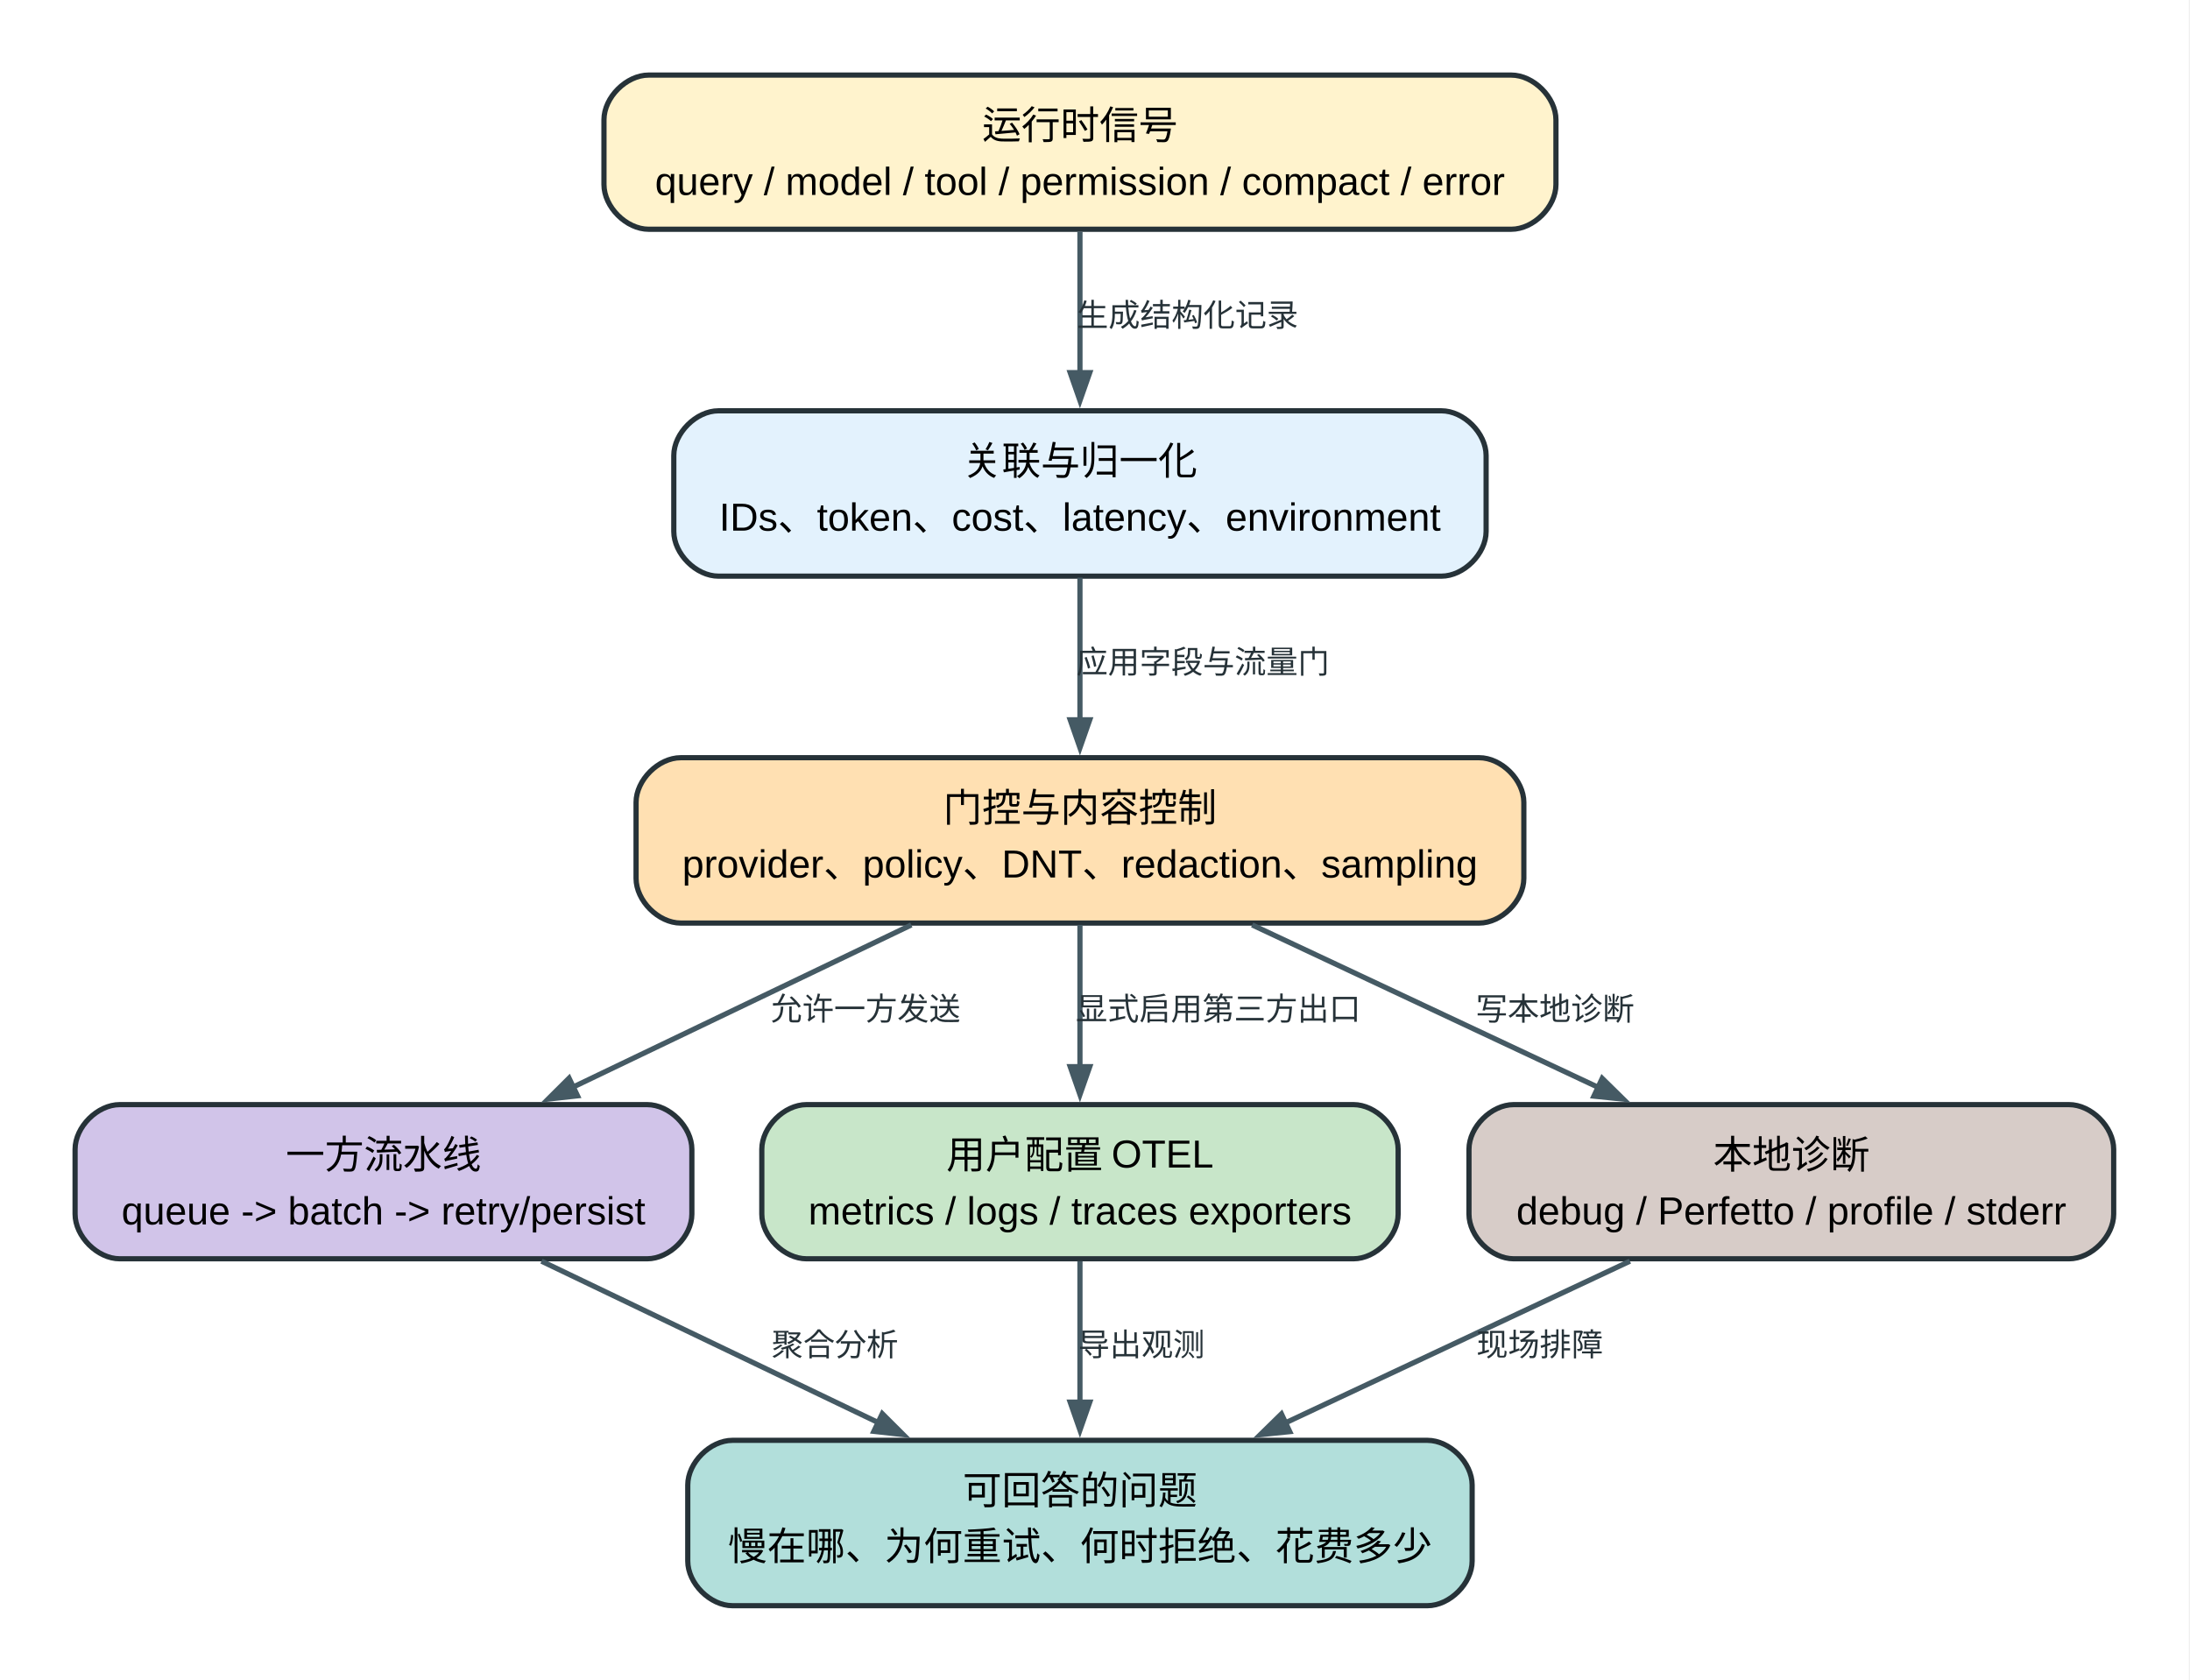
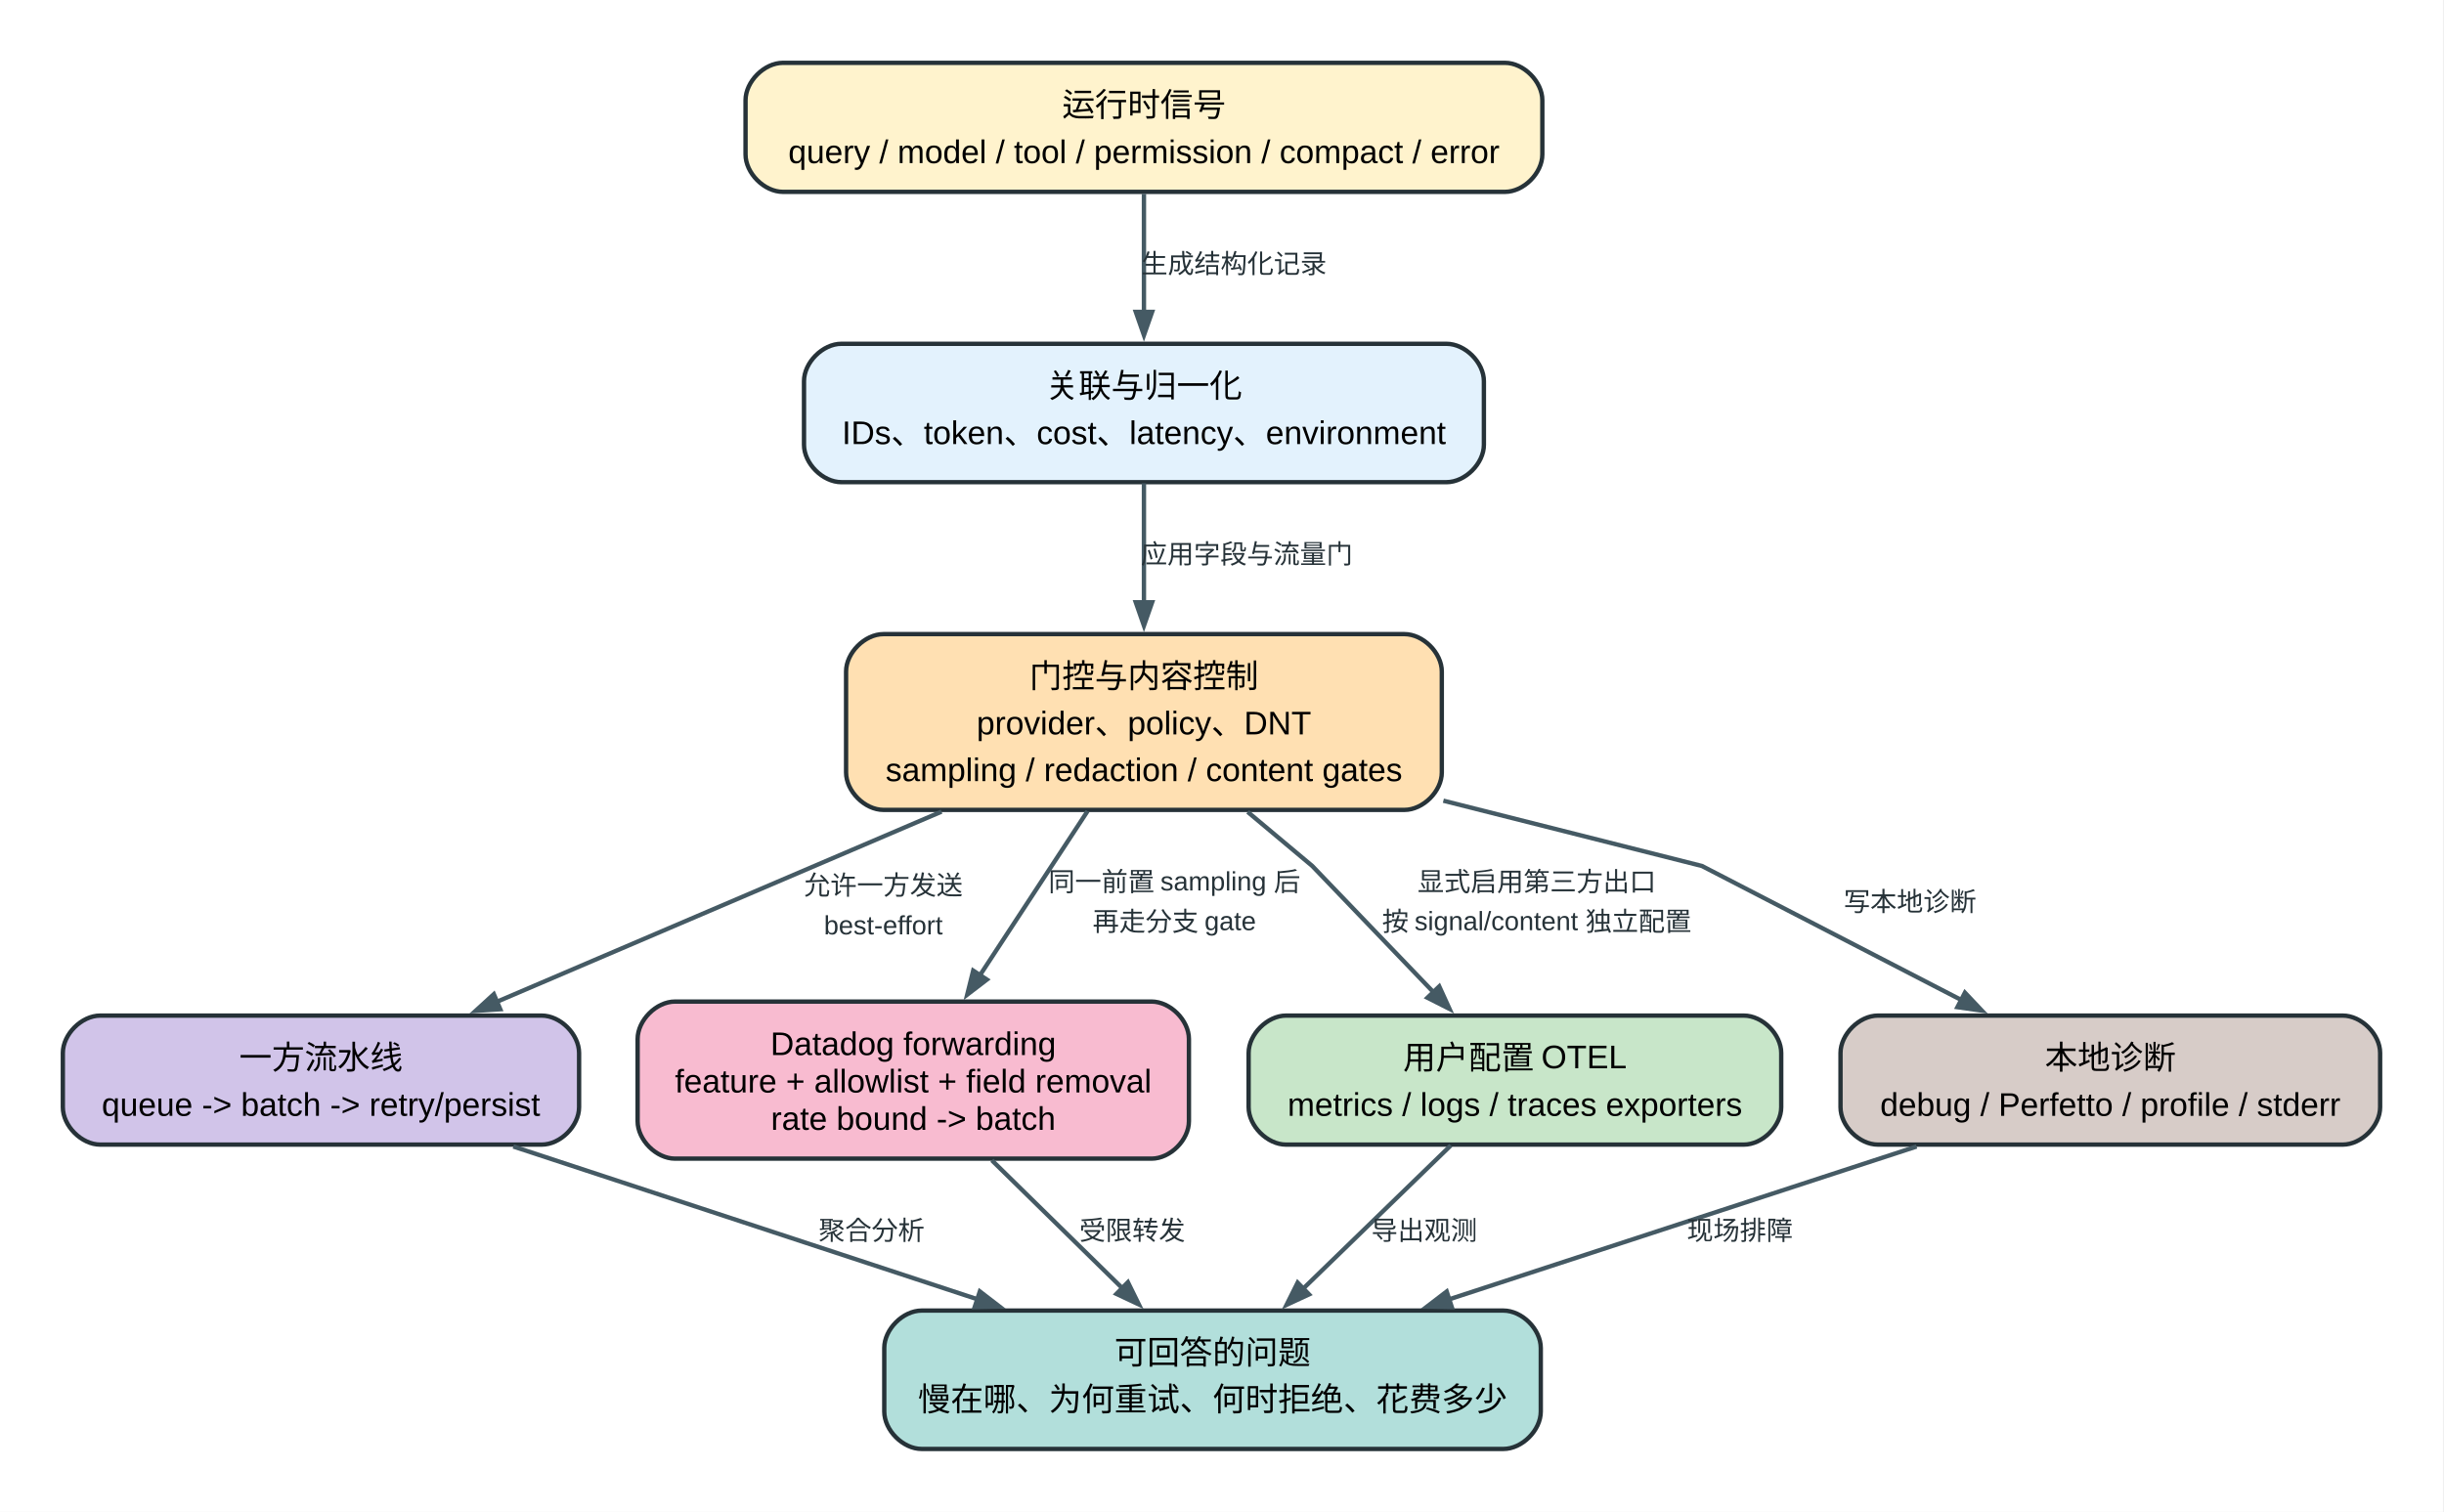
- <svg xmlns="http://www.w3.org/2000/svg" width="588pt" height="451pt" viewBox="0.00 0.00 588.00 451.00">
-   <g id="graph0" class="graph" transform="scale(1 1) rotate(0) translate(20.16 431.16)">
-     <polygon fill="#ffffff" stroke="none" points="-20.16,20.16 -20.16,-431.16 567.51,-431.16 567.51,20.16 -20.16,20.16" />
+ <svg xmlns="http://www.w3.org/2000/svg" width="784pt" height="485pt" viewBox="0.00 0.00 784.00 485.00">
+   <g id="graph0" class="graph" transform="scale(1 1) rotate(0) translate(20.16 464.91)">
+     <polygon fill="#ffffff" stroke="none" points="-20.16,20.16 -20.16,-464.91 763.51,-464.91 763.51,20.16 -20.16,20.16" />
    <g id="node1" class="node">
-       <path fill="#fff3cd" stroke="#263238" stroke-width="1.4" d="M385.6,-411C385.6,-411 154,-411 154,-411 148,-411 142,-405 142,-399 142,-399 142,-381.6 142,-381.6 142,-375.6 148,-369.6 154,-369.6 154,-369.6 385.6,-369.6 385.6,-369.6 391.6,-369.6 397.6,-375.6 397.6,-381.6 397.6,-381.6 397.6,-399 397.6,-399 397.6,-405 391.6,-411 385.6,-411" />
-       <text xml:space="preserve" text-anchor="middle" x="269.8" y="-393.82" font-family="Arial, PingFang SC, Microsoft YaHei" font-size="10.50">运行时信号</text>
-       <text xml:space="preserve" text-anchor="middle" x="269.8" y="-378.82" font-family="Arial, PingFang SC, Microsoft YaHei" font-size="10.50">query / model / tool / permission / compact / error</text>
+       <path fill="#fff3cd" stroke="#263238" stroke-width="1.4" d="M462.6,-444.75C462.6,-444.75 231,-444.75 231,-444.75 225,-444.75 219,-438.75 219,-432.75 219,-432.75 219,-415.35 219,-415.35 219,-409.35 225,-403.35 231,-403.35 231,-403.35 462.6,-403.35 462.6,-403.35 468.6,-403.35 474.6,-409.35 474.6,-415.35 474.6,-415.35 474.6,-432.75 474.6,-432.75 474.6,-438.75 468.6,-444.75 462.6,-444.75" />
+       <text xml:space="preserve" text-anchor="middle" x="346.8" y="-427.57" font-family="Arial, PingFang SC, Microsoft YaHei" font-size="10.50">运行时信号</text>
+       <text xml:space="preserve" text-anchor="middle" x="346.8" y="-412.57" font-family="Arial, PingFang SC, Microsoft YaHei" font-size="10.50">query / model / tool / permission / compact / error</text>
    </g>
    <g id="node2" class="node">
-       <path fill="#e3f2fd" stroke="#263238" stroke-width="1.4" d="M366.85,-320.85C366.85,-320.85 172.75,-320.85 172.75,-320.85 166.75,-320.85 160.75,-314.85 160.75,-308.85 160.75,-308.85 160.75,-288.45 160.75,-288.45 160.75,-282.45 166.75,-276.45 172.75,-276.45 172.75,-276.45 366.85,-276.45 366.85,-276.45 372.85,-276.45 378.85,-282.45 378.85,-288.45 378.85,-288.45 378.85,-308.85 378.85,-308.85 378.85,-314.85 372.85,-320.85 366.85,-320.85" />
-       <text xml:space="preserve" text-anchor="middle" x="269.8" y="-303.67" font-family="Arial, PingFang SC, Microsoft YaHei" font-size="10.50">关联与归一化</text>
-       <text xml:space="preserve" text-anchor="middle" x="269.8" y="-288.67" font-family="Arial, PingFang SC, Microsoft YaHei" font-size="10.50">IDs、token、cost、latency、environment</text>
+       <path fill="#e3f2fd" stroke="#263238" stroke-width="1.4" d="M443.85,-354.6C443.85,-354.6 249.75,-354.6 249.75,-354.6 243.75,-354.6 237.75,-348.6 237.75,-342.6 237.75,-342.6 237.75,-322.2 237.75,-322.2 237.75,-316.2 243.75,-310.2 249.75,-310.2 249.75,-310.2 443.85,-310.2 443.85,-310.2 449.85,-310.2 455.85,-316.2 455.85,-322.2 455.85,-322.2 455.85,-342.6 455.85,-342.6 455.85,-348.6 449.85,-354.6 443.85,-354.6" />
+       <text xml:space="preserve" text-anchor="middle" x="346.8" y="-337.42" font-family="Arial, PingFang SC, Microsoft YaHei" font-size="10.50">关联与归一化</text>
+       <text xml:space="preserve" text-anchor="middle" x="346.8" y="-322.42" font-family="Arial, PingFang SC, Microsoft YaHei" font-size="10.50">IDs、token、cost、latency、environment</text>
    </g>
    <g id="edge1" class="edge">
-       <path fill="none" stroke="#455a64" stroke-width="1.4" d="M269.8,-368.96C269.8,-357.68 269.8,-343.41 269.8,-330.76" />
-       <polygon fill="#455a64" stroke="#455a64" stroke-width="1.4" points="272.43,-331.1 269.8,-323.6 267.18,-331.1 272.43,-331.1" />
-       <text xml:space="preserve" text-anchor="middle" x="298.68" y="-343.52" font-family="Arial, PingFang SC, Microsoft YaHei" font-size="8.50" fill="#263238">生成结构化记录</text>
+       <path fill="none" stroke="#455a64" stroke-width="1.4" d="M346.8,-402.71C346.8,-391.43 346.8,-377.16 346.8,-364.51" />
+       <polygon fill="#455a64" stroke="#455a64" stroke-width="1.4" points="349.43,-364.85 346.8,-357.35 344.18,-364.85 349.43,-364.85" />
+       <text xml:space="preserve" text-anchor="middle" x="375.68" y="-377.27" font-family="Arial, PingFang SC, Microsoft YaHei" font-size="8.50" fill="#263238">生成结构化记录</text>
    </g>
    <g id="node3" class="node">
-       <path fill="#ffe0b2" stroke="#263238" stroke-width="1.4" d="M376.98,-227.7C376.98,-227.7 162.62,-227.7 162.62,-227.7 156.62,-227.7 150.62,-221.7 150.62,-215.7 150.62,-215.7 150.62,-195.3 150.62,-195.3 150.62,-189.3 156.62,-183.3 162.62,-183.3 162.62,-183.3 376.98,-183.3 376.98,-183.3 382.98,-183.3 388.98,-189.3 388.98,-195.3 388.98,-195.3 388.98,-215.7 388.98,-215.7 388.98,-221.7 382.98,-227.7 376.98,-227.7" />
-       <text xml:space="preserve" text-anchor="middle" x="269.8" y="-210.53" font-family="Arial, PingFang SC, Microsoft YaHei" font-size="10.50">门控与内容控制</text>
-       <text xml:space="preserve" text-anchor="middle" x="269.8" y="-195.53" font-family="Arial, PingFang SC, Microsoft YaHei" font-size="10.50">provider、policy、DNT、redaction、sampling</text>
+       <path fill="#ffe0b2" stroke="#263238" stroke-width="1.4" d="M430.35,-261.45C430.35,-261.45 263.25,-261.45 263.25,-261.45 257.25,-261.45 251.25,-255.45 251.25,-249.45 251.25,-249.45 251.25,-217.05 251.25,-217.05 251.25,-211.05 257.25,-205.05 263.25,-205.05 263.25,-205.05 430.35,-205.05 430.35,-205.05 436.35,-205.05 442.35,-211.05 442.35,-217.05 442.35,-217.05 442.35,-249.45 442.35,-249.45 442.35,-255.45 436.35,-261.45 430.35,-261.45" />
+       <text xml:space="preserve" text-anchor="middle" x="346.8" y="-244.28" font-family="Arial, PingFang SC, Microsoft YaHei" font-size="10.50">门控与内容控制</text>
+       <text xml:space="preserve" text-anchor="middle" x="346.8" y="-229.28" font-family="Arial, PingFang SC, Microsoft YaHei" font-size="10.50">provider、policy、DNT</text>
+       <text xml:space="preserve" text-anchor="middle" x="346.8" y="-214.28" font-family="Arial, PingFang SC, Microsoft YaHei" font-size="10.50">sampling / redaction / content gates</text>
    </g>
    <g id="edge2" class="edge">
-       <path fill="none" stroke="#455a64" stroke-width="1.4" d="M269.8,-276.05C269.8,-264.55 269.8,-250.21 269.8,-237.55" />
-       <polygon fill="#455a64" stroke="#455a64" stroke-width="1.4" points="272.43,-237.88 269.8,-230.38 267.18,-237.88 272.43,-237.88" />
-       <text xml:space="preserve" text-anchor="middle" x="302.8" y="-250.38" font-family="Arial, PingFang SC, Microsoft YaHei" font-size="8.50" fill="#263238">应用字段与流量门</text>
+       <path fill="none" stroke="#455a64" stroke-width="1.4" d="M346.8,-309.84C346.8,-298.61 346.8,-284.57 346.8,-271.64" />
+       <polygon fill="#455a64" stroke="#455a64" stroke-width="1.4" points="349.43,-271.65 346.8,-264.15 344.18,-271.65 349.43,-271.65" />
+       <text xml:space="preserve" text-anchor="middle" x="379.8" y="-284.12" font-family="Arial, PingFang SC, Microsoft YaHei" font-size="8.50" fill="#263238">应用字段与流量门</text>
    </g>
    <g id="node4" class="node">
-       <path fill="#d1c4e9" stroke="#263238" stroke-width="1.4" d="M153.6,-134.55C153.6,-134.55 12,-134.55 12,-134.55 6,-134.55 0,-128.55 0,-122.55 0,-122.55 0,-105.15 0,-105.15 0,-99.15 6,-93.15 12,-93.15 12,-93.15 153.6,-93.15 153.6,-93.15 159.6,-93.15 165.6,-99.15 165.6,-105.15 165.6,-105.15 165.6,-122.55 165.6,-122.55 165.6,-128.55 159.6,-134.55 153.6,-134.55" />
-       <text xml:space="preserve" text-anchor="middle" x="82.8" y="-117.38" font-family="Arial, PingFang SC, Microsoft YaHei" font-size="10.50">一方流水线</text>
-       <text xml:space="preserve" text-anchor="middle" x="82.8" y="-102.38" font-family="Arial, PingFang SC, Microsoft YaHei" font-size="10.50">queue -&gt; batch -&gt; retry/persist</text>
+       <path fill="#d1c4e9" stroke="#263238" stroke-width="1.4" d="M153.6,-139.05C153.6,-139.05 12,-139.05 12,-139.05 6,-139.05 0,-133.05 0,-127.05 0,-127.05 0,-109.65 0,-109.65 0,-103.65 6,-97.65 12,-97.65 12,-97.65 153.6,-97.65 153.6,-97.65 159.6,-97.65 165.6,-103.65 165.6,-109.65 165.6,-109.65 165.6,-127.05 165.6,-127.05 165.6,-133.05 159.6,-139.05 153.6,-139.05" />
+       <text xml:space="preserve" text-anchor="middle" x="82.8" y="-121.88" font-family="Arial, PingFang SC, Microsoft YaHei" font-size="10.50">一方流水线</text>
+       <text xml:space="preserve" text-anchor="middle" x="82.8" y="-106.88" font-family="Arial, PingFang SC, Microsoft YaHei" font-size="10.50">queue -&gt; batch -&gt; retry/persist</text>
    </g>
    <g id="edge3" class="edge">
-       <path fill="none" stroke="#455a64" stroke-width="1.4" d="M224.53,-182.8C197.1,-169.65 162.05,-152.84 133.67,-139.24" />
-       <polygon fill="#455a64" stroke="#455a64" stroke-width="1.4" points="134.9,-136.91 127,-136.04 132.63,-141.65 134.9,-136.91" />
-       <text xml:space="preserve" text-anchor="middle" x="212.25" y="-157.23" font-family="Arial, PingFang SC, Microsoft YaHei" font-size="8.50" fill="#263238">允许一方发送</text>
+       <path fill="none" stroke="#455a64" stroke-width="1.4" d="M281.88,-204.49C238.12,-185.77 180.97,-161.33 139.13,-143.44" />
+       <polygon fill="#455a64" stroke="#455a64" stroke-width="1.4" points="140.32,-141.09 132.39,-140.56 138.26,-145.92 140.32,-141.09" />
+       <text xml:space="preserve" text-anchor="middle" x="263.2" y="-177.85" font-family="Arial, PingFang SC, Microsoft YaHei" font-size="8.50" fill="#263238">允许一方发送</text>
+       <text xml:space="preserve" text-anchor="middle" x="263.2" y="-165.1" font-family="Arial, PingFang SC, Microsoft YaHei" font-size="8.50" fill="#263238">best-effort</text>
    </g>
    <g id="node5" class="node">
-       <path fill="#c8e6c9" stroke="#263238" stroke-width="1.4" d="M343.23,-134.55C343.23,-134.55 196.38,-134.55 196.38,-134.55 190.38,-134.55 184.38,-128.55 184.38,-122.55 184.38,-122.55 184.38,-105.15 184.38,-105.15 184.38,-99.15 190.38,-93.15 196.38,-93.15 196.38,-93.15 343.23,-93.15 343.23,-93.15 349.23,-93.15 355.23,-99.15 355.23,-105.15 355.23,-105.15 355.23,-122.55 355.23,-122.55 355.23,-128.55 349.23,-134.55 343.23,-134.55" />
-       <text xml:space="preserve" text-anchor="middle" x="269.8" y="-117.38" font-family="Arial, PingFang SC, Microsoft YaHei" font-size="10.50">用户配置 OTEL</text>
-       <text xml:space="preserve" text-anchor="middle" x="269.8" y="-102.38" font-family="Arial, PingFang SC, Microsoft YaHei" font-size="10.50">metrics / logs / traces exporters</text>
+       <path fill="#f8bbd0" stroke="#263238" stroke-width="1.4" d="M349.23,-143.55C349.23,-143.55 196.38,-143.55 196.38,-143.55 190.38,-143.55 184.38,-137.55 184.38,-131.55 184.38,-131.55 184.38,-105.15 184.38,-105.15 184.38,-99.15 190.38,-93.15 196.38,-93.15 196.38,-93.15 349.23,-93.15 349.23,-93.15 355.23,-93.15 361.23,-99.15 361.23,-105.15 361.23,-105.15 361.23,-131.55 361.23,-131.55 361.23,-137.55 355.23,-143.55 349.23,-143.55" />
+       <text xml:space="preserve" text-anchor="middle" x="272.8" y="-126.38" font-family="Arial, PingFang SC, Microsoft YaHei" font-size="10.50">Datadog forwarding</text>
+       <text xml:space="preserve" text-anchor="middle" x="272.8" y="-114.38" font-family="Arial, PingFang SC, Microsoft YaHei" font-size="10.50">feature + allowlist + field removal</text>
+       <text xml:space="preserve" text-anchor="middle" x="272.8" y="-102.38" font-family="Arial, PingFang SC, Microsoft YaHei" font-size="10.50">rate bound -&gt; batch</text>
    </g>
    <g id="edge4" class="edge">
-       <path fill="none" stroke="#455a64" stroke-width="1.4" d="M269.8,-182.8C269.8,-171.35 269.8,-157.13 269.8,-144.66" />
-       <polygon fill="#455a64" stroke="#455a64" stroke-width="1.4" points="272.43,-144.74 269.8,-137.24 267.18,-144.74 272.43,-144.74" />
-       <text xml:space="preserve" text-anchor="middle" x="306.93" y="-157.23" font-family="Arial, PingFang SC, Microsoft YaHei" font-size="8.50" fill="#263238">显式启用第三方出口</text>
+       <path fill="none" stroke="#455a64" stroke-width="1.4" d="M328.7,-204.63C318.25,-188.7 305.07,-168.58 294.12,-151.88" />
+       <polygon fill="#455a64" stroke="#455a64" stroke-width="1.4" points="296.42,-150.6 290.11,-145.77 292.03,-153.48 296.42,-150.6" />
+       <text xml:space="preserve" text-anchor="middle" x="356.55" y="-178.98" font-family="Arial, PingFang SC, Microsoft YaHei" font-size="8.50" fill="#263238">同一前置 sampling 后</text>
+       <text xml:space="preserve" text-anchor="middle" x="356.55" y="-166.23" font-family="Arial, PingFang SC, Microsoft YaHei" font-size="8.50" fill="#263238">再走分支 gate</text>
    </g>
    <g id="node6" class="node">
-       <path fill="#d7ccc8" stroke="#263238" stroke-width="1.4" d="M535.35,-134.55C535.35,-134.55 386.25,-134.55 386.25,-134.55 380.25,-134.55 374.25,-128.55 374.25,-122.55 374.25,-122.55 374.25,-105.15 374.25,-105.15 374.25,-99.15 380.25,-93.15 386.25,-93.15 386.25,-93.15 535.35,-93.15 535.35,-93.15 541.35,-93.15 547.35,-99.15 547.35,-105.15 547.35,-105.15 547.35,-122.55 547.35,-122.55 547.35,-128.55 541.35,-134.55 535.35,-134.55" />
-       <text xml:space="preserve" text-anchor="middle" x="460.8" y="-117.38" font-family="Arial, PingFang SC, Microsoft YaHei" font-size="10.50">本地诊断</text>
-       <text xml:space="preserve" text-anchor="middle" x="460.8" y="-102.38" font-family="Arial, PingFang SC, Microsoft YaHei" font-size="10.50">debug / Perfetto / profile / stderr</text>
+       <path fill="#c8e6c9" stroke="#263238" stroke-width="1.4" d="M539.23,-139.05C539.23,-139.05 392.38,-139.05 392.38,-139.05 386.38,-139.05 380.38,-133.05 380.38,-127.05 380.38,-127.05 380.38,-109.65 380.38,-109.65 380.38,-103.65 386.38,-97.65 392.38,-97.65 392.38,-97.65 539.23,-97.65 539.23,-97.65 545.23,-97.65 551.23,-103.65 551.23,-109.65 551.23,-109.65 551.23,-127.05 551.23,-127.05 551.23,-133.05 545.23,-139.05 539.23,-139.05" />
+       <text xml:space="preserve" text-anchor="middle" x="465.8" y="-121.88" font-family="Arial, PingFang SC, Microsoft YaHei" font-size="10.50">用户配置 OTEL</text>
+       <text xml:space="preserve" text-anchor="middle" x="465.8" y="-106.88" font-family="Arial, PingFang SC, Microsoft YaHei" font-size="10.50">metrics / logs / traces exporters</text>
    </g>
    <g id="edge5" class="edge">
-       <path fill="none" stroke="#455a64" stroke-width="1.4" d="M316.04,-182.8C344.17,-169.59 380.16,-152.7 409.22,-139.06" />
-       <polygon fill="#455a64" stroke="#455a64" stroke-width="1.4" points="410.02,-141.59 415.69,-136.02 407.79,-136.83 410.02,-141.59" />
-       <text xml:space="preserve" text-anchor="middle" x="397.36" y="-157.23" font-family="Arial, PingFang SC, Microsoft YaHei" font-size="8.50" fill="#263238">写本地诊断</text>
+       <path fill="none" stroke="#455a64" stroke-width="1.4" d="M380.08,-204.4C391.19,-195.09 400.8,-187.05 400.8,-187.05 400.8,-187.05 421.7,-165.28 439.8,-146.43" />
+       <polygon fill="#455a64" stroke="#455a64" stroke-width="1.4" points="441.53,-148.42 444.83,-141.19 437.74,-144.78 441.53,-148.42" />
+       <text xml:space="preserve" text-anchor="middle" x="472.81" y="-178.98" font-family="Arial, PingFang SC, Microsoft YaHei" font-size="8.50" fill="#263238">显式启用第三方出口</text>
+       <text xml:space="preserve" text-anchor="middle" x="472.81" y="-166.23" font-family="Arial, PingFang SC, Microsoft YaHei" font-size="8.50" fill="#263238">按 signal/content 独立配置</text>
    </g>
    <g id="node7" class="node">
-       <path fill="#b2dfdb" stroke="#263238" stroke-width="1.4" d="M363.1,-44.4C363.1,-44.4 176.5,-44.4 176.5,-44.4 170.5,-44.4 164.5,-38.4 164.5,-32.4 164.5,-32.4 164.5,-12 164.5,-12 164.5,-6 170.5,0 176.5,0 176.5,0 363.1,0 363.1,0 369.1,0 375.1,-6 375.1,-12 375.1,-12 375.1,-32.4 375.1,-32.4 375.1,-38.4 369.1,-44.4 363.1,-44.4" />
-       <text xml:space="preserve" text-anchor="middle" x="269.8" y="-27.23" font-family="Arial, PingFang SC, Microsoft YaHei" font-size="10.50">可回答的问题</text>
-       <text xml:space="preserve" text-anchor="middle" x="269.8" y="-12.23" font-family="Arial, PingFang SC, Microsoft YaHei" font-size="10.50">慢在哪、为何重试、何时拒绝、花费多少</text>
+       <path fill="#d7ccc8" stroke="#263238" stroke-width="1.4" d="M731.35,-139.05C731.35,-139.05 582.25,-139.05 582.25,-139.05 576.25,-139.05 570.25,-133.05 570.25,-127.05 570.25,-127.05 570.25,-109.65 570.25,-109.65 570.25,-103.65 576.25,-97.65 582.25,-97.65 582.25,-97.65 731.35,-97.65 731.35,-97.65 737.35,-97.65 743.35,-103.65 743.35,-109.65 743.35,-109.65 743.35,-127.05 743.35,-127.05 743.35,-133.05 737.35,-139.05 731.35,-139.05" />
+       <text xml:space="preserve" text-anchor="middle" x="656.8" y="-121.88" font-family="Arial, PingFang SC, Microsoft YaHei" font-size="10.50">本地诊断</text>
+       <text xml:space="preserve" text-anchor="middle" x="656.8" y="-106.88" font-family="Arial, PingFang SC, Microsoft YaHei" font-size="10.50">debug / Perfetto / profile / stderr</text>
    </g>
    <g id="edge6" class="edge">
-       <path fill="none" stroke="#455a64" stroke-width="1.4" d="M125.23,-92.51C152.11,-79.62 187.1,-62.85 215.93,-49.03" />
-       <polygon fill="#455a64" stroke="#455a64" stroke-width="1.4" points="216.73,-51.55 222.36,-45.94 214.46,-46.82 216.73,-51.55" />
-       <text xml:space="preserve" text-anchor="middle" x="204" y="-67.08" font-family="Arial, PingFang SC, Microsoft YaHei" font-size="8.50" fill="#263238">聚合分析</text>
+       <path fill="none" stroke="#455a64" stroke-width="1.4" d="M442.85,-208C485.31,-197.27 525.8,-187.05 525.8,-187.05 525.8,-187.05 571.7,-163.33 609.16,-143.97" />
+       <polygon fill="#455a64" stroke="#455a64" stroke-width="1.4" points="610.16,-146.41 615.61,-140.64 607.75,-141.75 610.16,-146.41" />
+       <text xml:space="preserve" text-anchor="middle" x="592.54" y="-172.6" font-family="Arial, PingFang SC, Microsoft YaHei" font-size="8.50" fill="#263238">写本地诊断</text>
+     </g>
+     <g id="node8" class="node">
+       <path fill="#b2dfdb" stroke="#263238" stroke-width="1.4" d="M462.1,-44.4C462.1,-44.4 275.5,-44.4 275.5,-44.4 269.5,-44.4 263.5,-38.4 263.5,-32.4 263.5,-32.4 263.5,-12 263.5,-12 263.5,-6 269.5,0 275.5,0 275.5,0 462.1,0 462.1,0 468.1,0 474.1,-6 474.1,-12 474.1,-12 474.1,-32.4 474.1,-32.4 474.1,-38.4 468.1,-44.4 462.1,-44.4" />
+       <text xml:space="preserve" text-anchor="middle" x="368.8" y="-27.23" font-family="Arial, PingFang SC, Microsoft YaHei" font-size="10.50">可回答的问题</text>
+       <text xml:space="preserve" text-anchor="middle" x="368.8" y="-12.23" font-family="Arial, PingFang SC, Microsoft YaHei" font-size="10.50">慢在哪、为何重试、何时拒绝、花费多少</text>
    </g>
    <g id="edge7" class="edge">
-       <path fill="none" stroke="#455a64" stroke-width="1.4" d="M269.8,-92.51C269.8,-81.23 269.8,-66.96 269.8,-54.31" />
-       <polygon fill="#455a64" stroke="#455a64" stroke-width="1.4" points="272.43,-54.65 269.8,-47.15 267.18,-54.65 272.43,-54.65" />
-       <text xml:space="preserve" text-anchor="middle" x="286.3" y="-67.08" font-family="Arial, PingFang SC, Microsoft YaHei" font-size="8.50" fill="#263238">导出观测</text>
+       <path fill="none" stroke="#455a64" stroke-width="1.4" d="M144.51,-97.04C188.15,-82.67 246.92,-63.32 293.36,-48.04" />
+       <polygon fill="#455a64" stroke="#455a64" stroke-width="1.4" points="294.16,-50.54 300.46,-45.7 292.51,-45.55 294.16,-50.54" />
+       <text xml:space="preserve" text-anchor="middle" x="259.42" y="-67.08" font-family="Arial, PingFang SC, Microsoft YaHei" font-size="8.50" fill="#263238">聚合分析</text>
    </g>
    <g id="edge8" class="edge">
-       <path fill="none" stroke="#455a64" stroke-width="1.4" d="M417.46,-92.51C390.01,-79.62 354.27,-62.85 324.83,-49.03" />
-       <polygon fill="#455a64" stroke="#455a64" stroke-width="1.4" points="326.13,-46.74 318.22,-45.93 323.9,-51.49 326.13,-46.74" />
-       <text xml:space="preserve" text-anchor="middle" x="393.24" y="-67.08" font-family="Arial, PingFang SC, Microsoft YaHei" font-size="8.50" fill="#263238">现场排障</text>
+       <path fill="none" stroke="#455a64" stroke-width="1.4" d="M298.02,-92.61C310.89,-79.99 326.6,-64.59 339.95,-51.5" />
+       <polygon fill="#455a64" stroke="#455a64" stroke-width="1.4" points="341.66,-53.5 345.17,-46.37 337.98,-49.75 341.66,-53.5" />
+       <text xml:space="preserve" text-anchor="middle" x="343.05" y="-67.08" font-family="Arial, PingFang SC, Microsoft YaHei" font-size="8.50" fill="#263238">受限转发</text>
+     </g>
+     <g id="edge9" class="edge">
+       <path fill="none" stroke="#455a64" stroke-width="1.4" d="M445.23,-97.38C431.44,-84 413.07,-66.17 397.8,-51.35" />
+       <polygon fill="#455a64" stroke="#455a64" stroke-width="1.4" points="399.76,-49.59 392.55,-46.25 396.1,-53.36 399.76,-49.59" />
+       <text xml:space="preserve" text-anchor="middle" x="436.71" y="-67.08" font-family="Arial, PingFang SC, Microsoft YaHei" font-size="8.50" fill="#263238">导出观测</text>
+     </g>
+     <g id="edge10" class="edge">
+       <path fill="none" stroke="#455a64" stroke-width="1.4" d="M594.66,-97.04C550.62,-82.64 491.28,-63.24 444.48,-47.94" />
+       <polygon fill="#455a64" stroke="#455a64" stroke-width="1.4" points="445.55,-45.53 437.61,-45.69 443.92,-50.52 445.55,-45.53" />
+       <text xml:space="preserve" text-anchor="middle" x="537.94" y="-67.08" font-family="Arial, PingFang SC, Microsoft YaHei" font-size="8.50" fill="#263238">现场排障</text>
    </g>
  </g>
</svg>
